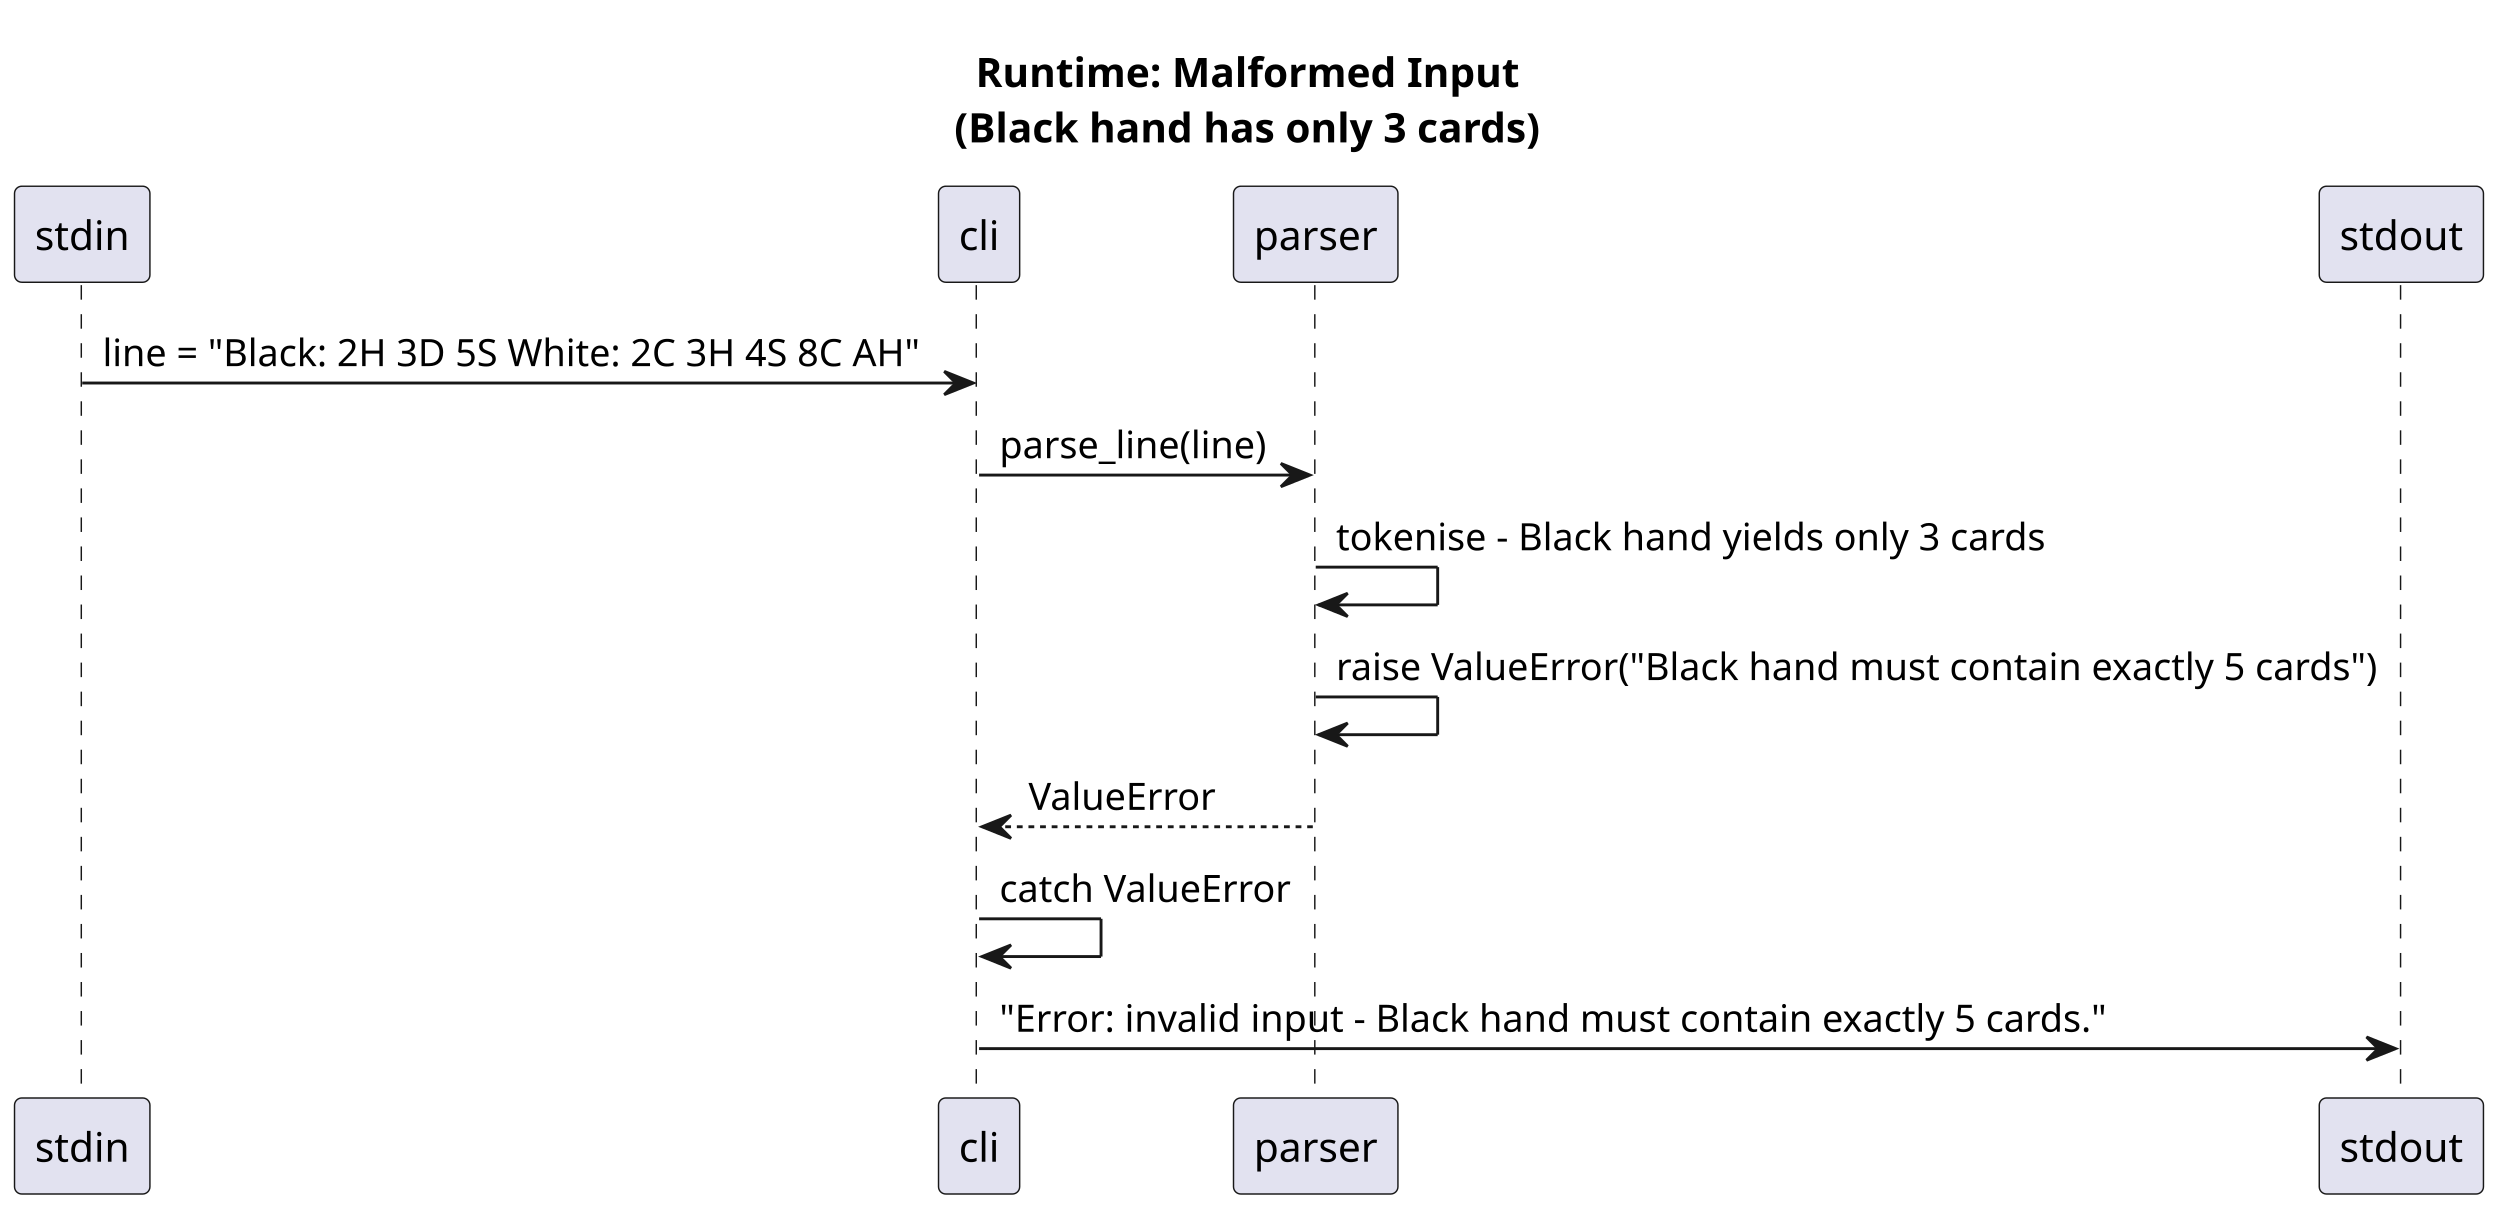
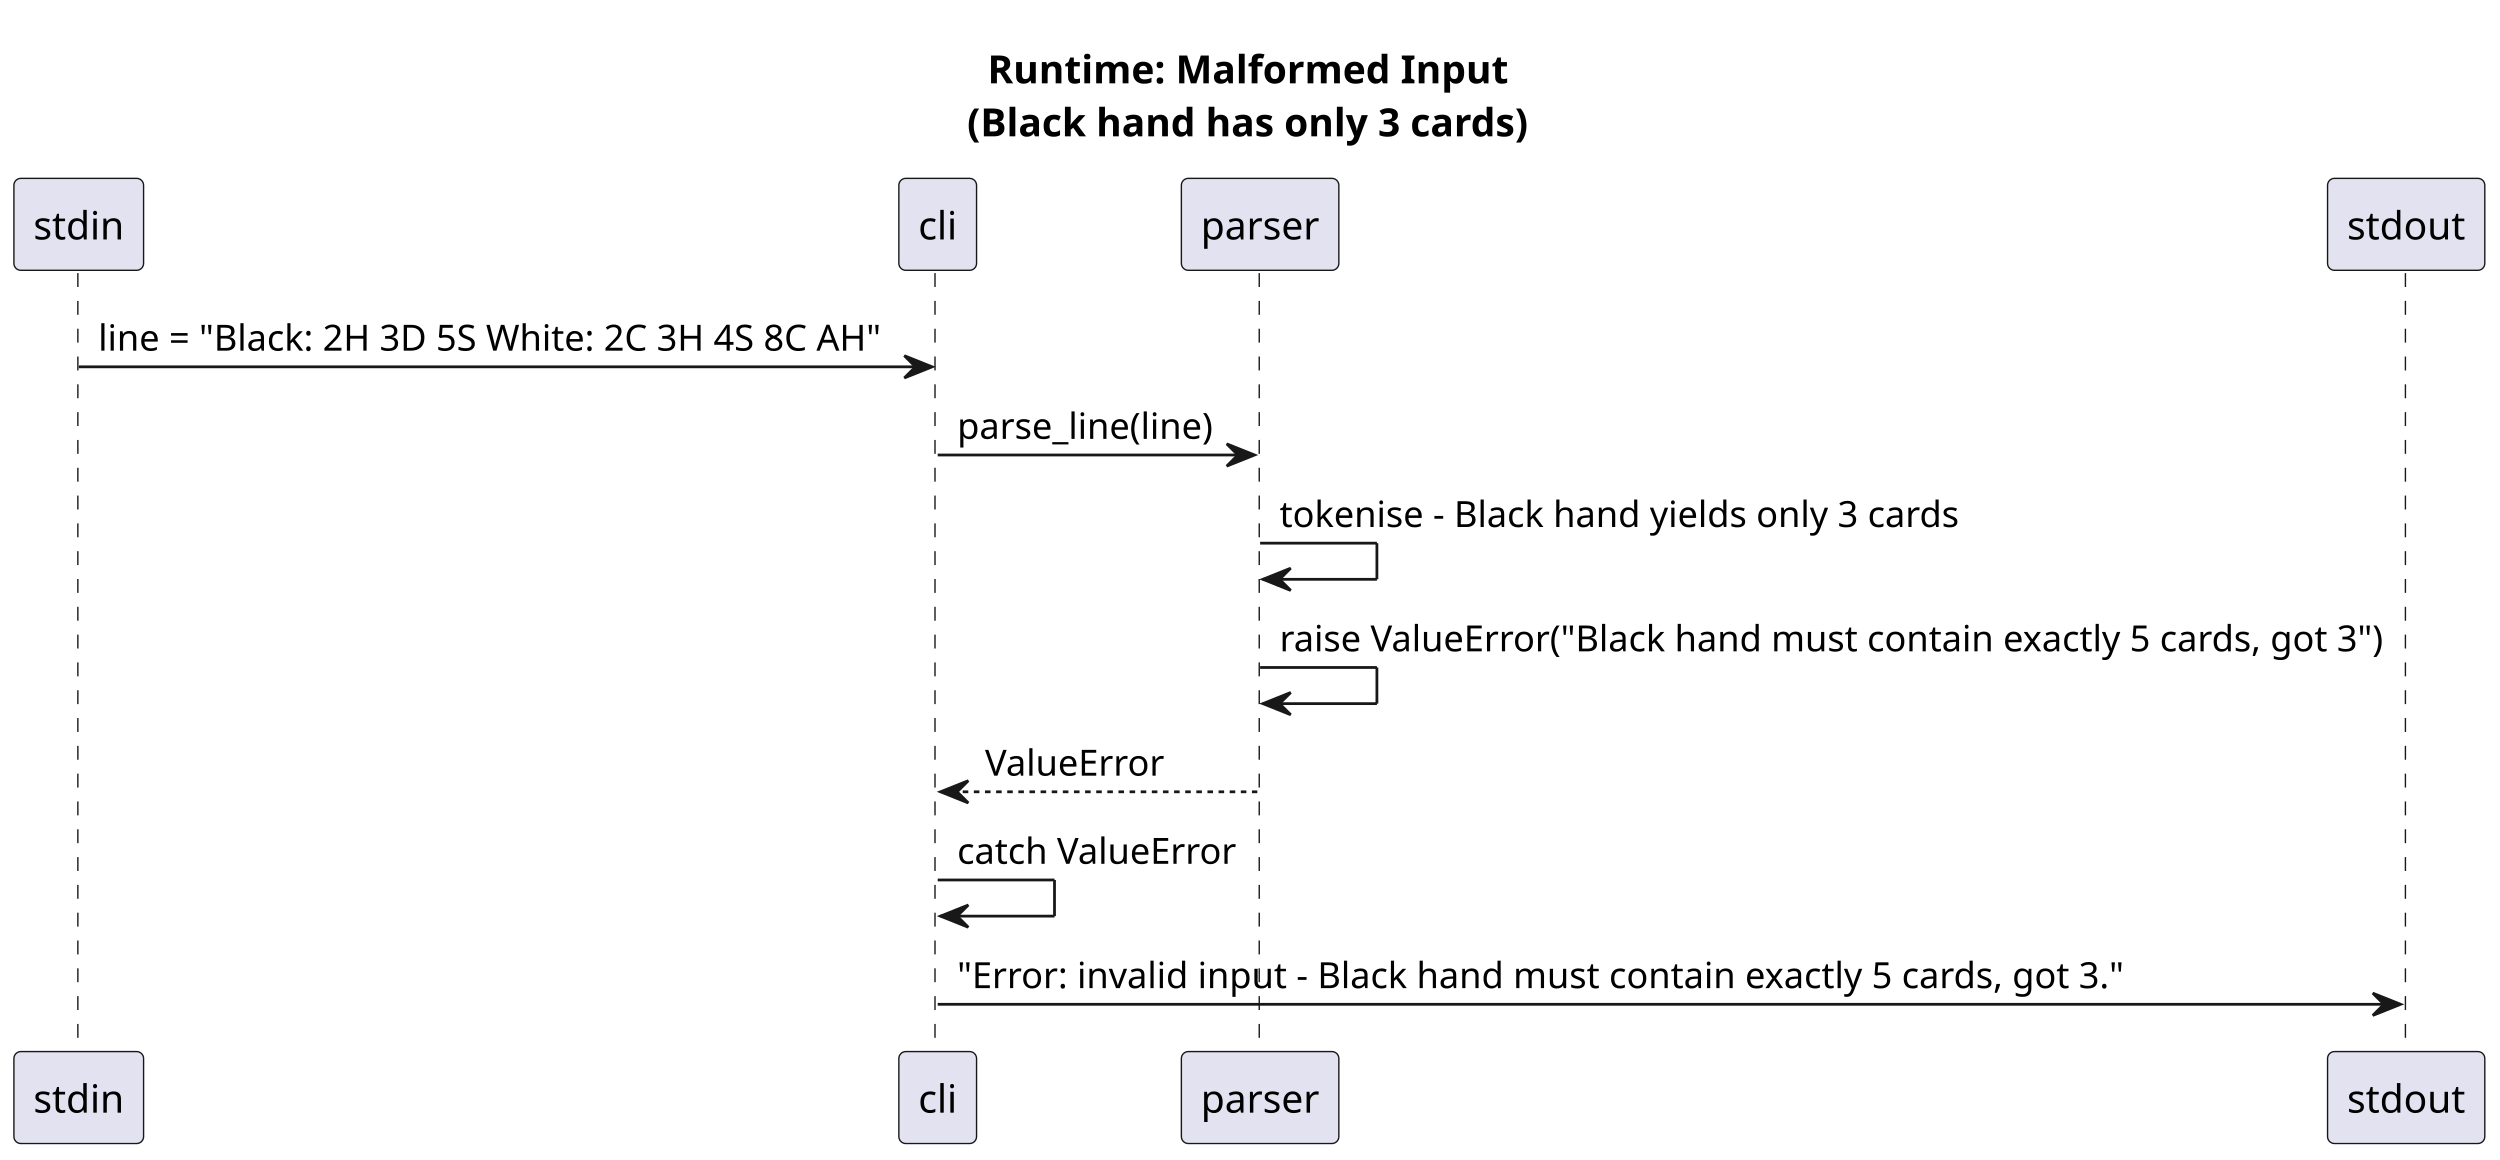
- <svg xmlns="http://www.w3.org/2000/svg" contentStyleType="text/css" height="417px" preserveAspectRatio="none" style="width:861px;height:417px;background:#FFFFFF;" version="1.1" viewBox="0 0 861 417" width="861px" zoomAndPan="magnify">
+ <svg xmlns="http://www.w3.org/2000/svg" contentStyleType="text/css" height="417px" preserveAspectRatio="none" style="width:899px;height:417px;background:#FFFFFF;" version="1.1" viewBox="0 0 899 417" width="899px" zoomAndPan="magnify">
  <defs />
  <g>
-     <text fill="#000000" font-family="sans-serif" font-size="14" font-weight="bold" lengthAdjust="spacing" textLength="187.305" x="335.998" y="29.966">Runtime: Malformed Input</text>
-     <text fill="#000000" font-family="sans-serif" font-size="14" font-weight="bold" lengthAdjust="spacing" textLength="201.963" x="328.669" y="49.034">(Black hand has only 3 cards)</text>
+     <text fill="#000000" font-family="sans-serif" font-size="14" font-weight="bold" lengthAdjust="spacing" textLength="187.305" x="355.114" y="29.966">Runtime: Malformed Input</text>
+     <text fill="#000000" font-family="sans-serif" font-size="14" font-weight="bold" lengthAdjust="spacing" textLength="201.963" x="347.785" y="49.034">(Black hand has only 3 cards)</text>
    <line style="stroke:#181818;stroke-width:0.5;stroke-dasharray:5.0,5.0;" x1="28" x2="28" y1="98.204" y2="379.146" />
    <line style="stroke:#181818;stroke-width:0.5;stroke-dasharray:5.0,5.0;" x1="336.227" x2="336.227" y1="98.204" y2="379.146" />
    <line style="stroke:#181818;stroke-width:0.5;stroke-dasharray:5.0,5.0;" x1="452.82" x2="452.82" y1="98.204" y2="379.146" />
-     <line style="stroke:#181818;stroke-width:0.5;stroke-dasharray:5.0,5.0;" x1="826.755" x2="826.755" y1="98.204" y2="379.146" />
+     <line style="stroke:#181818;stroke-width:0.5;stroke-dasharray:5.0,5.0;" x1="864.988" x2="864.988" y1="98.204" y2="379.146" />
    <rect fill="#E2E2F0" height="33.068" rx="2.5" ry="2.5" style="stroke:#181818;stroke-width:0.5;" width="46.634" x="5" y="64.136" />
    <text fill="#000000" font-family="sans-serif" font-size="14" lengthAdjust="spacing" textLength="32.634" x="12" y="86.102">stdin</text>
    <rect fill="#E2E2F0" height="33.068" rx="2.5" ry="2.5" style="stroke:#181818;stroke-width:0.5;" width="46.634" x="5" y="378.146" />
    <text fill="#000000" font-family="sans-serif" font-size="14" lengthAdjust="spacing" textLength="32.634" x="12" y="400.112">stdin</text>
    <rect fill="#E2E2F0" height="33.068" rx="2.5" ry="2.5" style="stroke:#181818;stroke-width:0.5;" width="27.944" x="323.227" y="64.136" />
    <text fill="#000000" font-family="sans-serif" font-size="14" lengthAdjust="spacing" textLength="13.944" x="330.227" y="86.102">cli</text>
    <rect fill="#E2E2F0" height="33.068" rx="2.5" ry="2.5" style="stroke:#181818;stroke-width:0.5;" width="27.944" x="323.227" y="378.146" />
    <text fill="#000000" font-family="sans-serif" font-size="14" lengthAdjust="spacing" textLength="13.944" x="330.227" y="400.112">cli</text>
    <rect fill="#E2E2F0" height="33.068" rx="2.5" ry="2.5" style="stroke:#181818;stroke-width:0.5;" width="56.63" x="424.82" y="64.136" />
    <text fill="#000000" font-family="sans-serif" font-size="14" lengthAdjust="spacing" textLength="42.63" x="431.82" y="86.102">parser</text>
    <rect fill="#E2E2F0" height="33.068" rx="2.5" ry="2.5" style="stroke:#181818;stroke-width:0.5;" width="56.63" x="424.82" y="378.146" />
    <text fill="#000000" font-family="sans-serif" font-size="14" lengthAdjust="spacing" textLength="42.63" x="431.82" y="400.112">parser</text>
-     <rect fill="#E2E2F0" height="33.068" rx="2.5" ry="2.5" style="stroke:#181818;stroke-width:0.5;" width="56.546" x="798.755" y="64.136" />
-     <text fill="#000000" font-family="sans-serif" font-size="14" lengthAdjust="spacing" textLength="42.546" x="805.755" y="86.102">stdout</text>
-     <rect fill="#E2E2F0" height="33.068" rx="2.5" ry="2.5" style="stroke:#181818;stroke-width:0.5;" width="56.546" x="798.755" y="378.146" />
-     <text fill="#000000" font-family="sans-serif" font-size="14" lengthAdjust="spacing" textLength="42.546" x="805.755" y="400.112">stdout</text>
+     <rect fill="#E2E2F0" height="33.068" rx="2.5" ry="2.5" style="stroke:#181818;stroke-width:0.5;" width="56.546" x="836.988" y="64.136" />
+     <text fill="#000000" font-family="sans-serif" font-size="14" lengthAdjust="spacing" textLength="42.546" x="843.988" y="86.102">stdout</text>
+     <rect fill="#E2E2F0" height="33.068" rx="2.5" ry="2.5" style="stroke:#181818;stroke-width:0.5;" width="56.546" x="836.988" y="378.146" />
+     <text fill="#000000" font-family="sans-serif" font-size="14" lengthAdjust="spacing" textLength="42.546" x="843.988" y="400.112">stdout</text>
    <polygon fill="#181818" points="325.199,127.91,335.199,131.91,325.199,135.91,329.199,131.91" style="stroke:#181818;stroke-width:1;" />
    <line style="stroke:#181818;stroke-width:1;" x1="28.317" x2="331.199" y1="131.91" y2="131.91" />
    <text fill="#000000" font-family="sans-serif" font-size="13" lengthAdjust="spacing" textLength="284.882" x="35.317" y="126.101">line = "Black: 2H 3D 5S  White: 2C 3H 4S 8C AH"</text>
    <polygon fill="#181818" points="441.135,159.616,451.135,163.616,441.135,167.616,445.135,163.616" style="stroke:#181818;stroke-width:1;" />
    <line style="stroke:#181818;stroke-width:1;" x1="337.199" x2="447.135" y1="163.616" y2="163.616" />
    <text fill="#000000" font-family="sans-serif" font-size="13" lengthAdjust="spacing" textLength="91.936" x="344.199" y="157.807">parse_line(line)</text>
    <line style="stroke:#181818;stroke-width:1;" x1="453.135" x2="495.135" y1="195.322" y2="195.322" />
    <line style="stroke:#181818;stroke-width:1;" x1="495.135" x2="495.135" y1="195.322" y2="208.322" />
    <line style="stroke:#181818;stroke-width:1;" x1="454.135" x2="495.135" y1="208.322" y2="208.322" />
    <polygon fill="#181818" points="464.135,204.322,454.135,208.322,464.135,212.322,460.135,208.322" style="stroke:#181818;stroke-width:1;" />
    <text fill="#000000" font-family="sans-serif" font-size="13" lengthAdjust="spacing" textLength="244.595" x="460.135" y="189.513">tokenise - Black hand yields only 3 cards</text>
    <line style="stroke:#181818;stroke-width:1;" x1="453.135" x2="495.135" y1="240.028" y2="240.028" />
    <line style="stroke:#181818;stroke-width:1;" x1="495.135" x2="495.135" y1="240.028" y2="253.028" />
    <line style="stroke:#181818;stroke-width:1;" x1="454.135" x2="495.135" y1="253.028" y2="253.028" />
    <polygon fill="#181818" points="464.135,249.028,454.135,253.028,464.135,257.028,460.135,253.028" style="stroke:#181818;stroke-width:1;" />
-     <text fill="#000000" font-family="sans-serif" font-size="13" lengthAdjust="spacing" textLength="359.892" x="460.135" y="234.219">raise ValueError("Black hand must contain exactly 5 cards")</text>
+     <text fill="#000000" font-family="sans-serif" font-size="13" lengthAdjust="spacing" textLength="398.125" x="460.135" y="234.219">raise ValueError("Black hand must contain exactly 5 cards, got 3")</text>
    <polygon fill="#181818" points="348.199,280.734,338.199,284.734,348.199,288.734,344.199,284.734" style="stroke:#181818;stroke-width:1;" />
    <line style="stroke:#181818;stroke-width:1;stroke-dasharray:2.0,2.0;" x1="342.199" x2="452.135" y1="284.734" y2="284.734" />
    <text fill="#000000" font-family="sans-serif" font-size="13" lengthAdjust="spacing" textLength="65.013" x="354.199" y="278.925">ValueError</text>
    <line style="stroke:#181818;stroke-width:1;" x1="337.199" x2="379.199" y1="316.44" y2="316.44" />
    <line style="stroke:#181818;stroke-width:1;" x1="379.199" x2="379.199" y1="316.44" y2="329.44" />
    <line style="stroke:#181818;stroke-width:1;" x1="338.199" x2="379.199" y1="329.44" y2="329.44" />
    <polygon fill="#181818" points="348.199,325.44,338.199,329.44,348.199,333.44,344.199,329.44" style="stroke:#181818;stroke-width:1;" />
    <text fill="#000000" font-family="sans-serif" font-size="13" lengthAdjust="spacing" textLength="100.893" x="344.199" y="310.631">catch ValueError</text>
-     <polygon fill="#181818" points="815.028,357.146,825.028,361.146,815.028,365.146,819.028,361.146" style="stroke:#181818;stroke-width:1;" />
-     <line style="stroke:#181818;stroke-width:1;" x1="337.199" x2="821.028" y1="361.146" y2="361.146" />
-     <text fill="#000000" font-family="sans-serif" font-size="13" lengthAdjust="spacing" textLength="382.096" x="344.199" y="355.337">"Error: invalid input - Black hand must contain exactly 5 cards."</text>
+     <polygon fill="#181818" points="853.26,357.146,863.26,361.146,853.26,365.146,857.26,361.146" style="stroke:#181818;stroke-width:1;" />
+     <line style="stroke:#181818;stroke-width:1;" x1="337.199" x2="859.26" y1="361.146" y2="361.146" />
+     <text fill="#000000" font-family="sans-serif" font-size="13" lengthAdjust="spacing" textLength="420.329" x="344.199" y="355.337">"Error: invalid input - Black hand must contain exactly 5 cards, got 3."</text>
  </g>
</svg>
